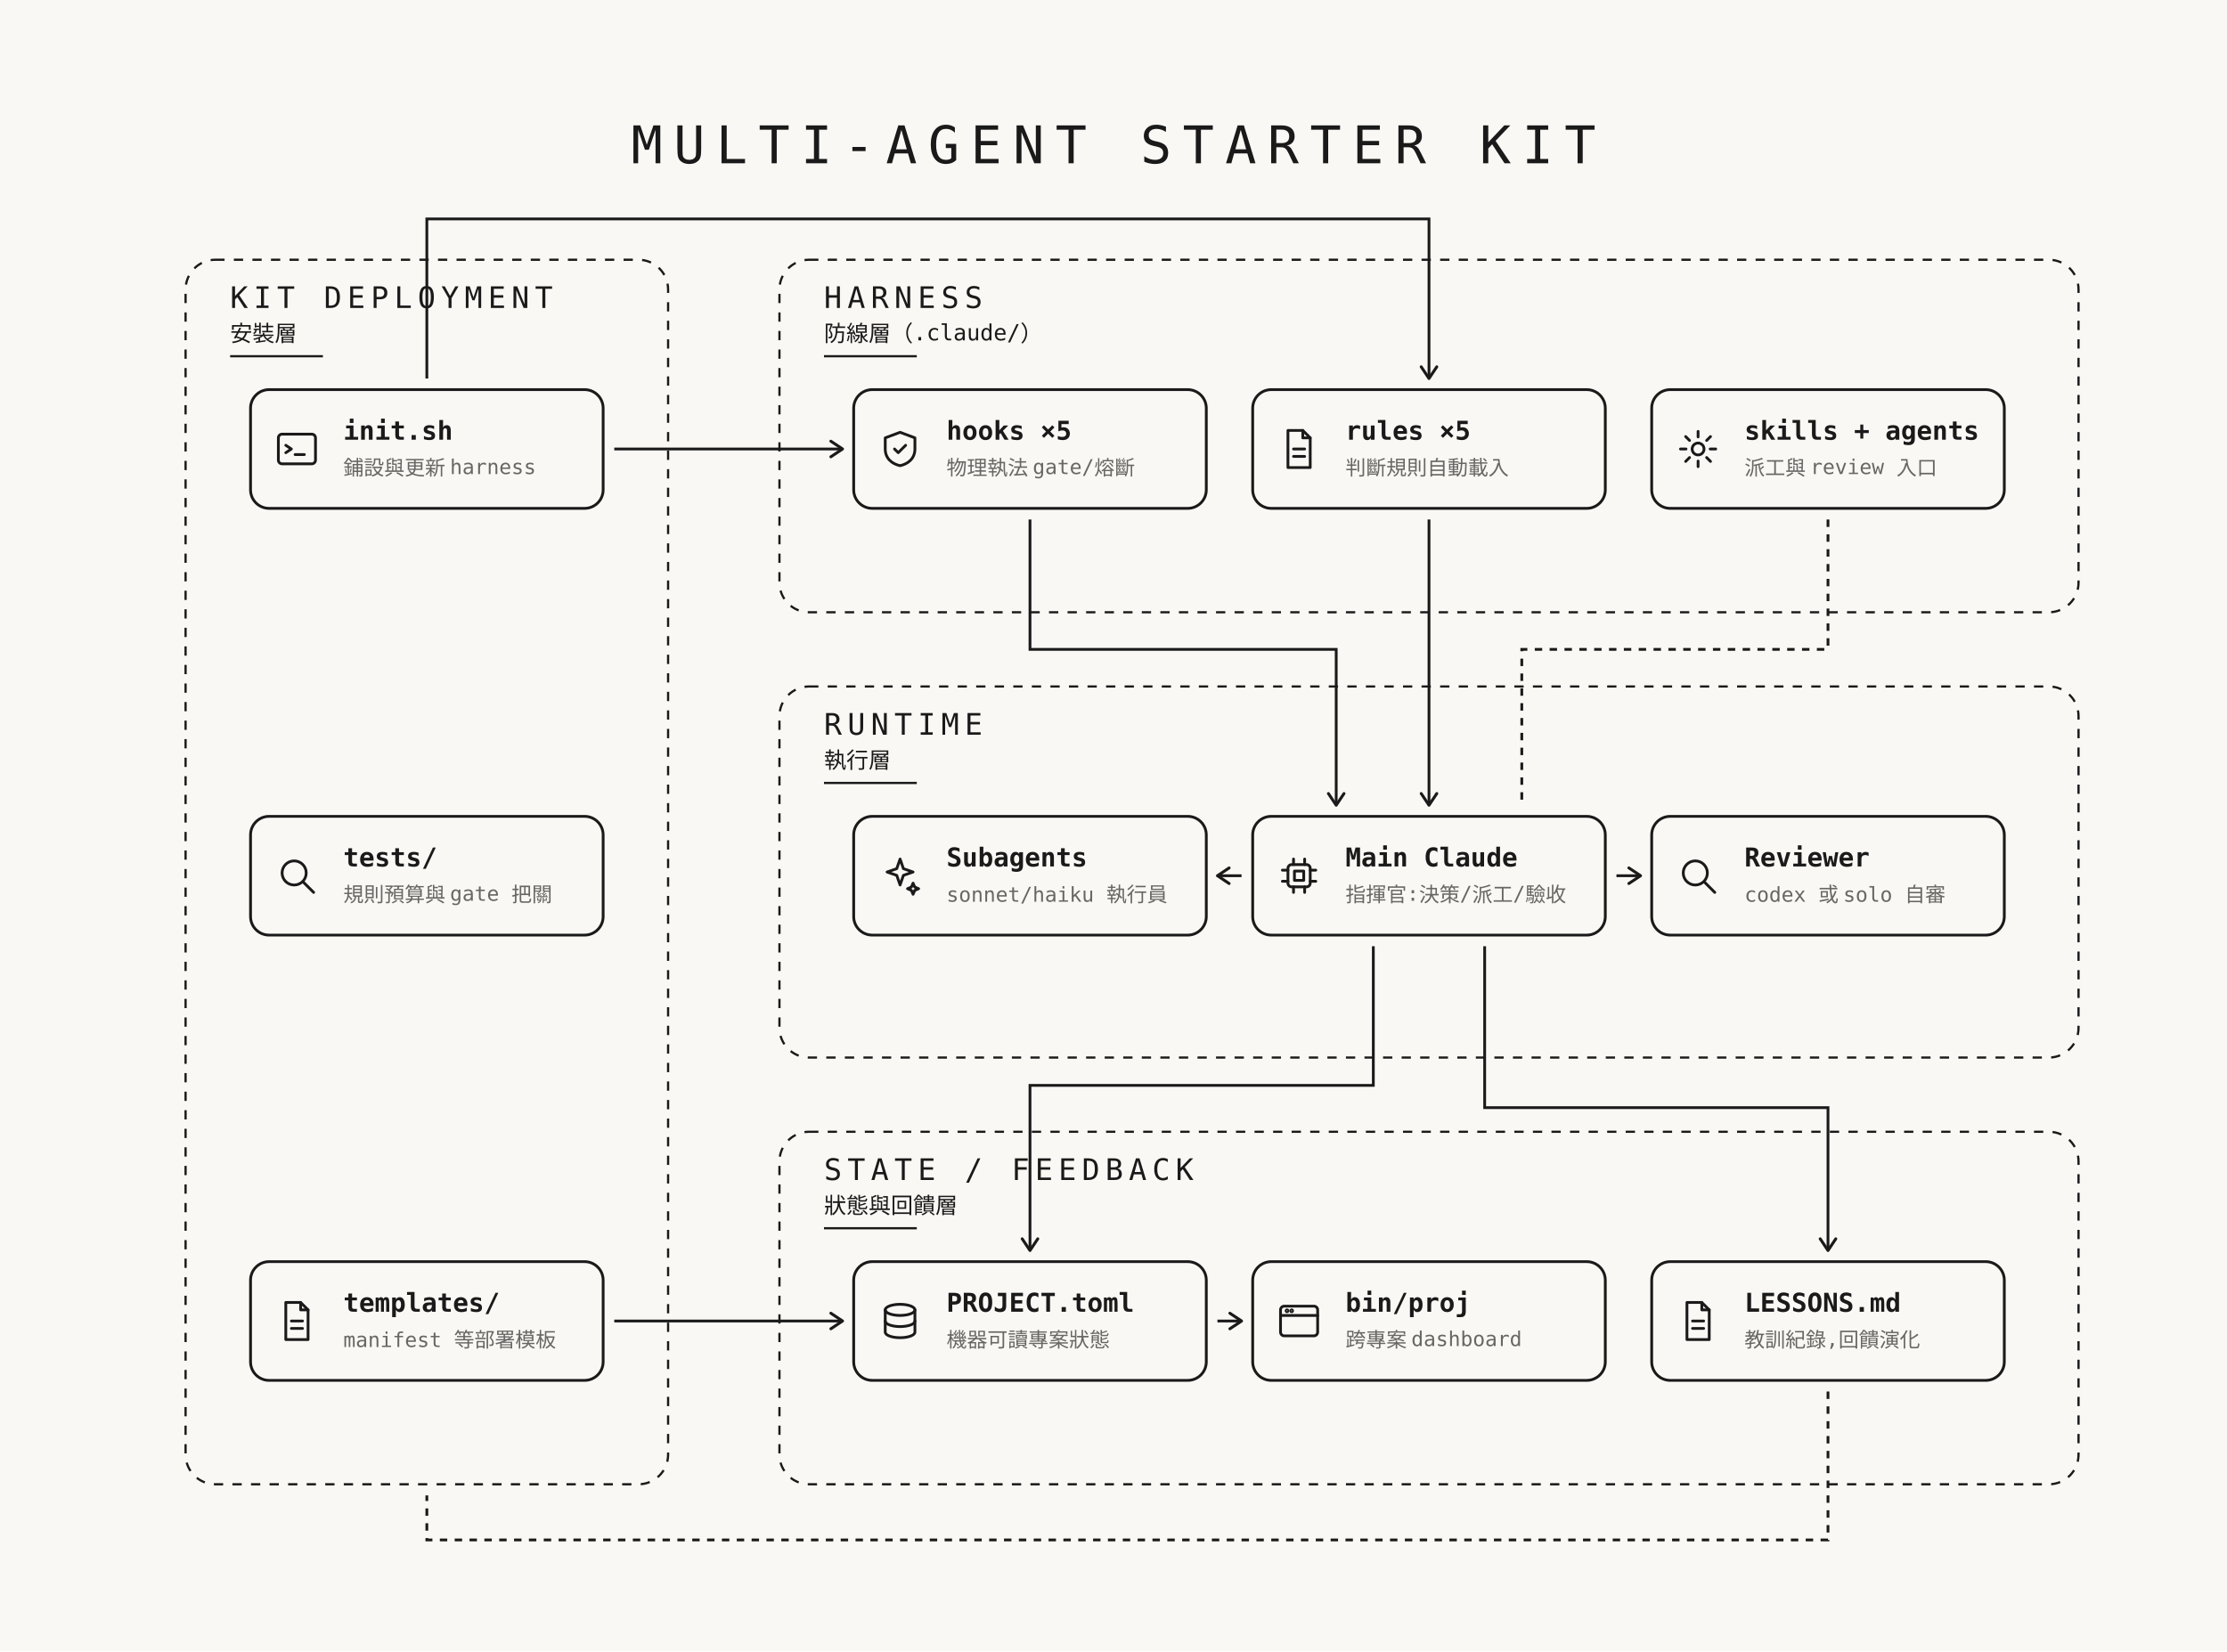
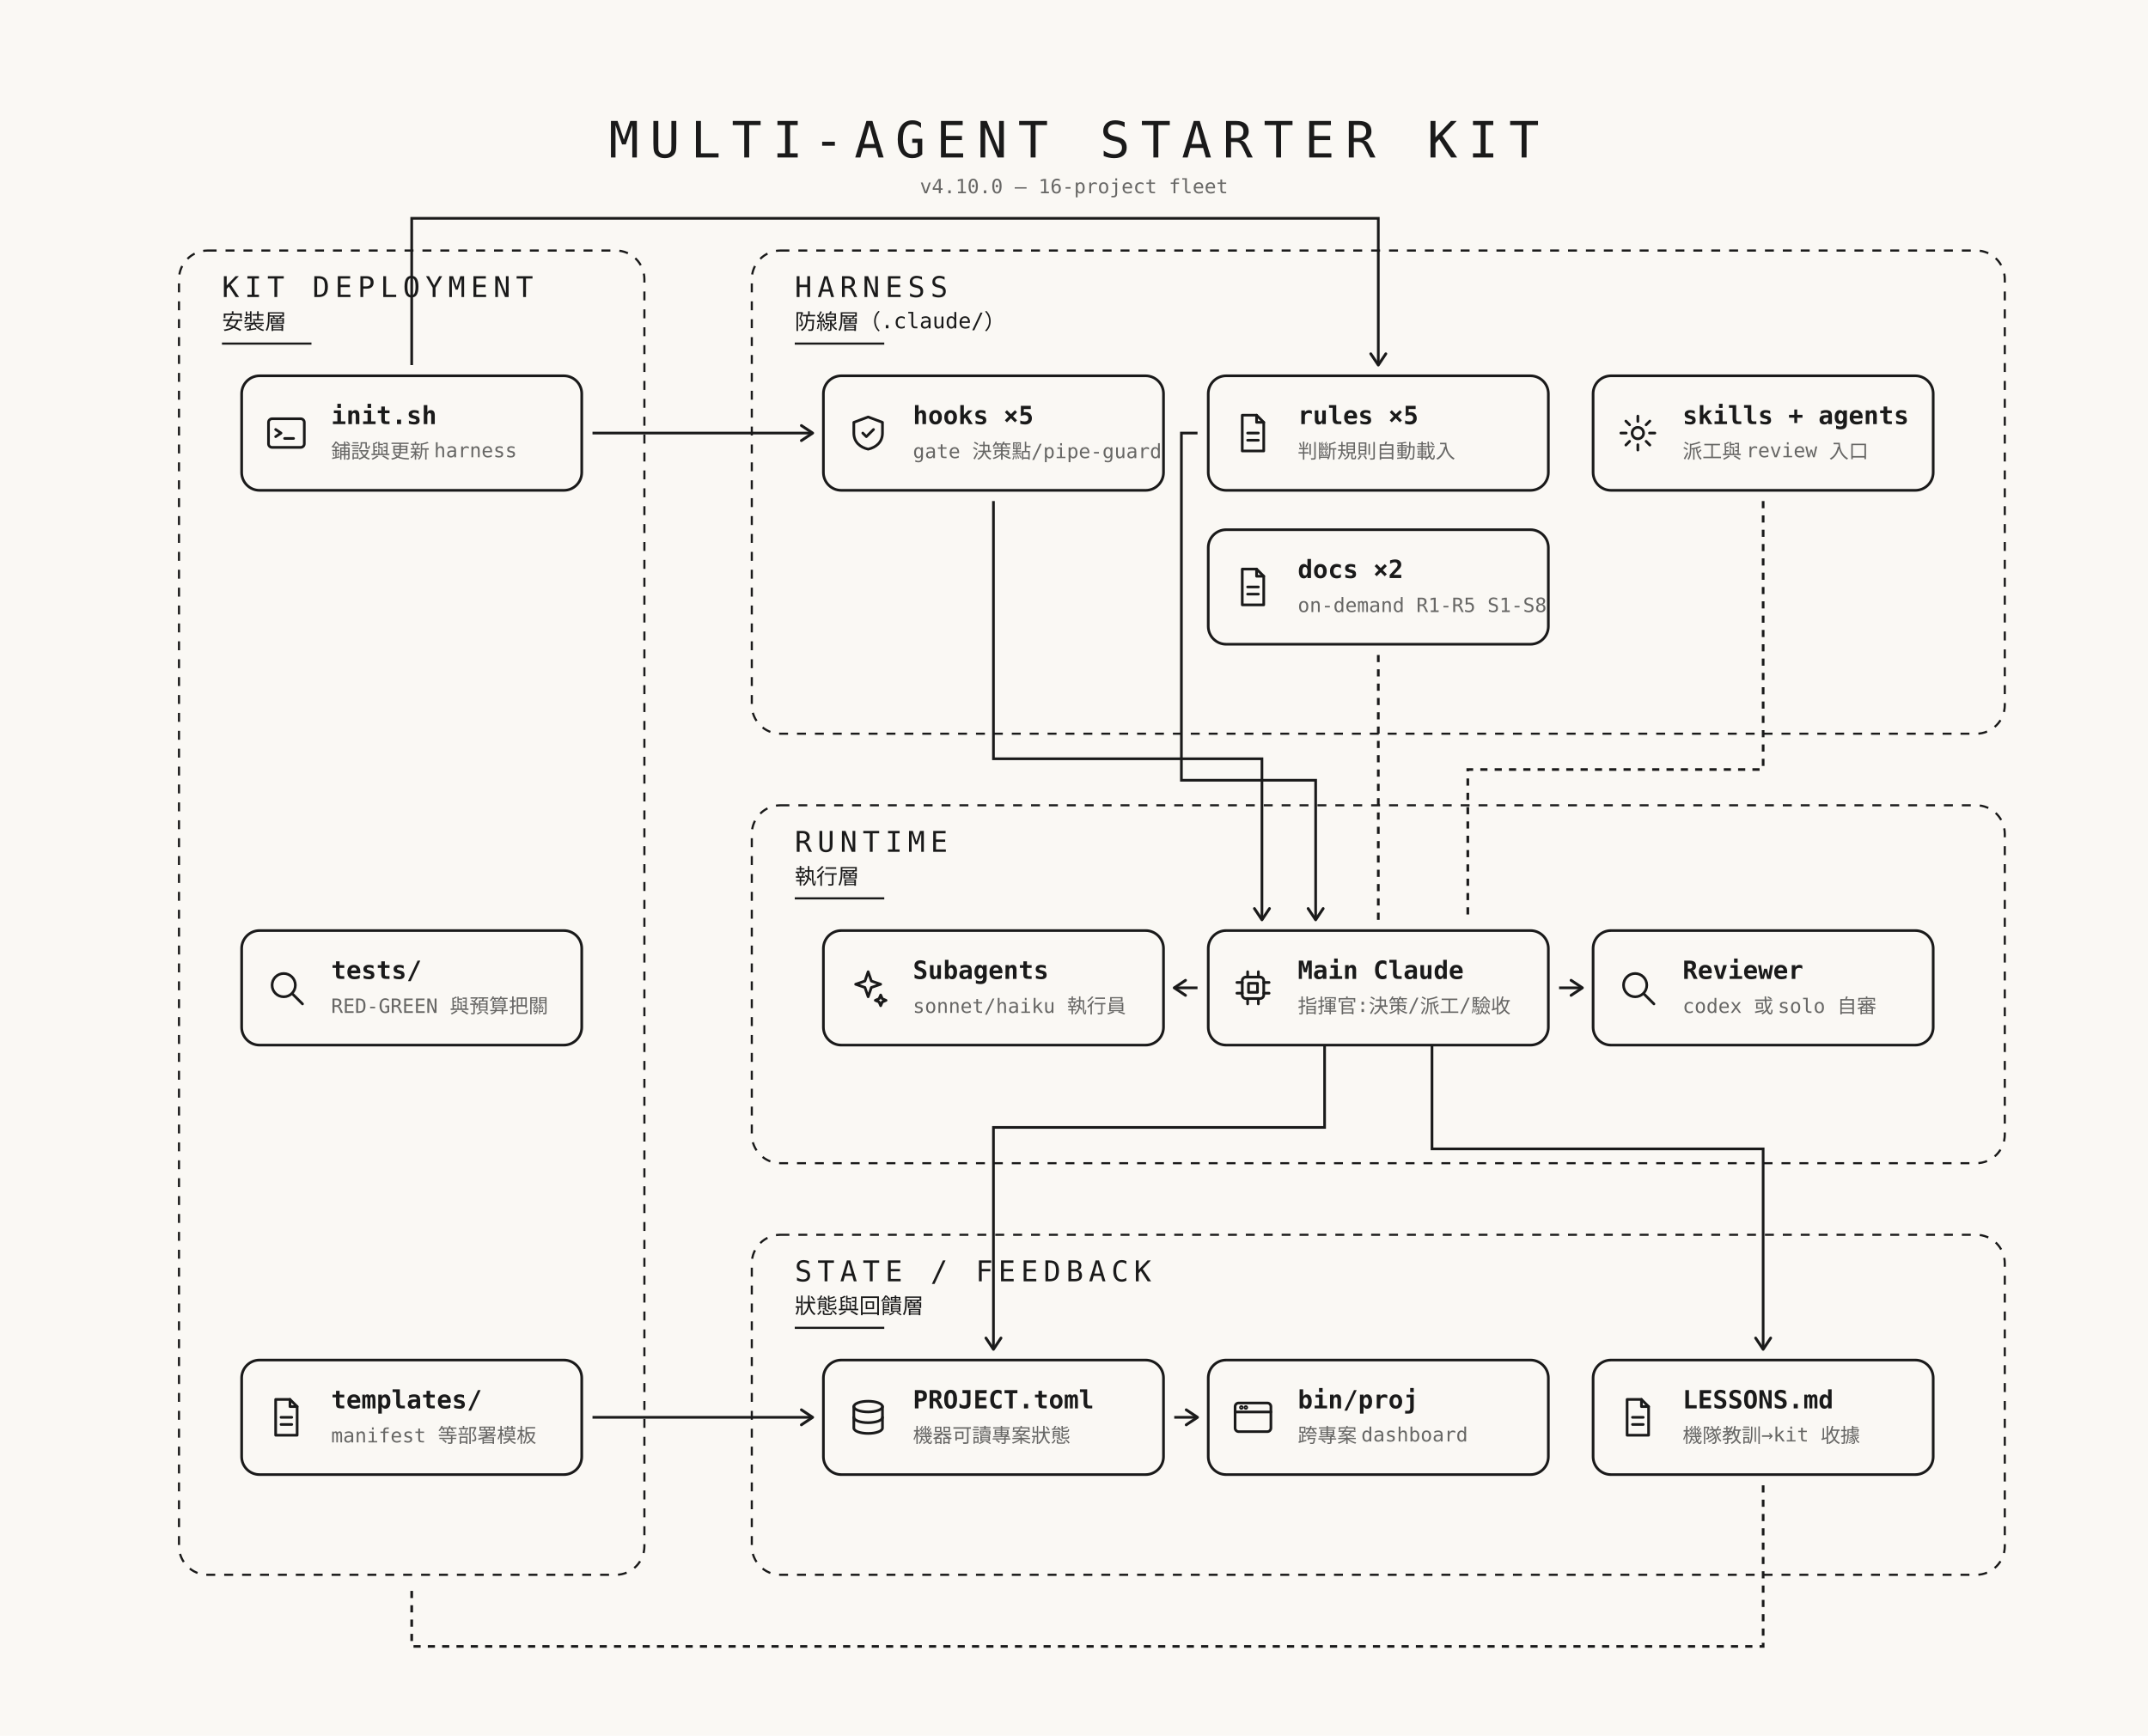
- <svg xmlns="http://www.w3.org/2000/svg" viewBox="0 0 1200 890" font-family="'JetBrains Mono','Noto Sans TC',monospace">
+ <svg xmlns="http://www.w3.org/2000/svg" viewBox="0 0 1200 970" font-family="'JetBrains Mono','Noto Sans TC',monospace">
  <defs>
    <marker id="ah" viewBox="0 0 10 10" refX="8" refY="5" markerWidth="7" markerHeight="7" orient="auto-start-reverse">
      <path d="M2 1L8 5L2 9" fill="none" stroke="#1a1a1a" stroke-width="1.5" stroke-linecap="round" stroke-linejoin="round" />
    </marker>
  </defs>
-   <rect width="1200" height="890" fill="#faf8f4" />
+   <rect width="1200" height="970" fill="#faf8f4" />
  <text x="600" y="88" text-anchor="middle" font-size="28" letter-spacing="6" fill="#1a1a1a">MULTI-AGENT STARTER KIT</text>
+   <text x="600" y="108" text-anchor="middle" font-size="11" fill="#1a1a1a" fill-opacity="0.65">v4.10.0 — 16-project fleet</text>
  <g fill="none" stroke="#1a1a1a" stroke-width="1.2" stroke-dasharray="5 5">
-     <rect x="100" y="140" width="260" height="660" rx="16" />
-     <rect x="420" y="140" width="700" height="190" rx="16" />
-     <rect x="420" y="370" width="700" height="200" rx="16" />
-     <rect x="420" y="610" width="700" height="190" rx="16" />
+     <rect x="100" y="140" width="260" height="740" rx="16" />
+     <rect x="420" y="140" width="700" height="270" rx="16" />
+     <rect x="420" y="450" width="700" height="200" rx="16" />
+     <rect x="420" y="690" width="700" height="190" rx="16" />
  </g>
  <g fill="#1a1a1a">
    <text x="124" y="166" font-size="16" letter-spacing="3">KIT DEPLOYMENT</text>
    <text x="124" y="184" font-size="12">安裝層</text>
    <line x1="124" y1="192" x2="174" y2="192" stroke="#1a1a1a" stroke-width="1.2" />
    <text x="444" y="166" font-size="16" letter-spacing="3">HARNESS</text>
    <text x="444" y="184" font-size="12">防線層（.claude/）</text>
    <line x1="444" y1="192" x2="494" y2="192" stroke="#1a1a1a" stroke-width="1.2" />
-     <text x="444" y="396" font-size="16" letter-spacing="3">RUNTIME</text>
-     <text x="444" y="414" font-size="12">執行層</text>
-     <line x1="444" y1="422" x2="494" y2="422" stroke="#1a1a1a" stroke-width="1.2" />
-     <text x="444" y="636" font-size="16" letter-spacing="3">STATE / FEEDBACK</text>
-     <text x="444" y="654" font-size="12">狀態與回饋層</text>
-     <line x1="444" y1="662" x2="494" y2="662" stroke="#1a1a1a" stroke-width="1.2" />
+     <text x="444" y="476" font-size="16" letter-spacing="3">RUNTIME</text>
+     <text x="444" y="494" font-size="12">執行層</text>
+     <line x1="444" y1="502" x2="494" y2="502" stroke="#1a1a1a" stroke-width="1.2" />
+     <text x="444" y="716" font-size="16" letter-spacing="3">STATE / FEEDBACK</text>
+     <text x="444" y="734" font-size="12">狀態與回饋層</text>
+     <line x1="444" y1="742" x2="494" y2="742" stroke="#1a1a1a" stroke-width="1.2" />
  </g>
  <g fill="none" stroke="#1a1a1a" stroke-width="1.5" marker-end="url(#ah)">
    <path d="M331 242H454" />
-     <path d="M230 204V118H770V204" />
-     <path d="M555 280V350H720V434" />
-     <path d="M770 280V434" />
-     <path d="M669 472H656" />
-     <path d="M871 472H884" />
-     <path d="M740 510V585H555V674" />
-     <path d="M800 510V597H985V674" />
-     <path d="M331 712H454" />
-     <path d="M656 712H669" />
+     <path d="M230 204V122H770V204" />
+     <path d="M555 280V424H705V514" />
+     <path d="M669 242H660V436H735V514" />
+     <path d="M669 552H656" />
+     <path d="M871 552H884" />
+     <path d="M740 584V630H555V754" />
+     <path d="M800 584V642H985V754" />
+     <path d="M331 792H454" />
+     <path d="M656 792H669" />
  </g>
  <g fill="none" stroke="#1a1a1a" stroke-width="1.5" stroke-dasharray="4 4">
-     <path d="M985 280V350H820V434" />
-     <path d="M985 750V830H230V806" />
+     <path d="M985 280V430H820V514" />
+     <path d="M770 366V514" />
+     <path d="M985 830V920H230V886" />
  </g>
  <g>
    <rect x="135" y="210" width="190" height="64" rx="10" fill="#faf8f4" stroke="#1a1a1a" stroke-width="1.5" />
    <g transform="translate(148,230)" fill="none" stroke="#1a1a1a" stroke-width="1.5" stroke-linecap="round" stroke-linejoin="round">
      <rect x="2" y="4" width="20" height="16" rx="2" />
      <path d="M6 10l3 2-3 2" />
      <line x1="11" y1="15" x2="16" y2="15" />
    </g>
    <text x="185" y="237" font-size="14" font-weight="600" fill="#1a1a1a">init.sh</text>
    <text x="185" y="256" font-size="11" fill="#1a1a1a" fill-opacity="0.65">鋪設與更新 harness</text>
-     <rect x="135" y="440" width="190" height="64" rx="10" fill="#faf8f4" stroke="#1a1a1a" stroke-width="1.5" />
-     <g transform="translate(148,460)" fill="none" stroke="#1a1a1a" stroke-width="1.5" stroke-linecap="round" stroke-linejoin="round">
+     <rect x="135" y="520" width="190" height="64" rx="10" fill="#faf8f4" stroke="#1a1a1a" stroke-width="1.5" />
+     <g transform="translate(148,540)" fill="none" stroke="#1a1a1a" stroke-width="1.5" stroke-linecap="round" stroke-linejoin="round">
      <circle cx="10.5" cy="10.5" r="6.5" />
      <line x1="15.5" y1="15.5" x2="21" y2="21" />
    </g>
-     <text x="185" y="467" font-size="14" font-weight="600" fill="#1a1a1a">tests/</text>
-     <text x="185" y="486" font-size="11" fill="#1a1a1a" fill-opacity="0.65">規則預算與 gate 把關</text>
-     <rect x="135" y="680" width="190" height="64" rx="10" fill="#faf8f4" stroke="#1a1a1a" stroke-width="1.5" />
-     <g transform="translate(148,700)" fill="none" stroke="#1a1a1a" stroke-width="1.5" stroke-linecap="round" stroke-linejoin="round">
+     <text x="185" y="547" font-size="14" font-weight="600" fill="#1a1a1a">tests/</text>
+     <text x="185" y="566" font-size="11" fill="#1a1a1a" fill-opacity="0.65">RED-GREEN 與預算把關</text>
+     <rect x="135" y="760" width="190" height="64" rx="10" fill="#faf8f4" stroke="#1a1a1a" stroke-width="1.5" />
+     <g transform="translate(148,780)" fill="none" stroke="#1a1a1a" stroke-width="1.5" stroke-linecap="round" stroke-linejoin="round">
      <path d="M6 2h8l4 4v16H6V2z" />
      <path d="M14 2v4h4" />
      <line x1="9" y1="12" x2="15" y2="12" />
      <line x1="9" y1="16" x2="15" y2="16" />
    </g>
-     <text x="185" y="707" font-size="14" font-weight="600" fill="#1a1a1a">templates/</text>
-     <text x="185" y="726" font-size="11" fill="#1a1a1a" fill-opacity="0.65">manifest 等部署模板</text>
+     <text x="185" y="787" font-size="14" font-weight="600" fill="#1a1a1a">templates/</text>
+     <text x="185" y="806" font-size="11" fill="#1a1a1a" fill-opacity="0.65">manifest 等部署模板</text>
    <rect x="460" y="210" width="190" height="64" rx="10" fill="#faf8f4" stroke="#1a1a1a" stroke-width="1.5" />
    <g transform="translate(473,230)" fill="none" stroke="#1a1a1a" stroke-width="1.5" stroke-linecap="round" stroke-linejoin="round">
      <path d="M12 3l8 3v6c0 5-3.5 8-8 9-4.5-1-8-4-8-9V6l8-3z" />
      <path d="M9 12l2 2 4-4" />
    </g>
    <text x="510" y="237" font-size="14" font-weight="600" fill="#1a1a1a">hooks ×5</text>
-     <text x="510" y="256" font-size="11" fill="#1a1a1a" fill-opacity="0.65">物理執法 gate/熔斷</text>
+     <text x="510" y="256" font-size="11" fill="#1a1a1a" fill-opacity="0.65">gate 決策點/pipe-guard</text>
    <rect x="675" y="210" width="190" height="64" rx="10" fill="#faf8f4" stroke="#1a1a1a" stroke-width="1.5" />
    <g transform="translate(688,230)" fill="none" stroke="#1a1a1a" stroke-width="1.5" stroke-linecap="round" stroke-linejoin="round">
      <path d="M6 2h8l4 4v16H6V2z" />
      <path d="M14 2v4h4" />
      <line x1="9" y1="12" x2="15" y2="12" />
      <line x1="9" y1="16" x2="15" y2="16" />
    </g>
    <text x="725" y="237" font-size="14" font-weight="600" fill="#1a1a1a">rules ×5</text>
    <text x="725" y="256" font-size="11" fill="#1a1a1a" fill-opacity="0.65">判斷規則自動載入</text>
    <rect x="890" y="210" width="190" height="64" rx="10" fill="#faf8f4" stroke="#1a1a1a" stroke-width="1.5" />
    <g transform="translate(903,230)" fill="none" stroke="#1a1a1a" stroke-width="1.5" stroke-linecap="round" stroke-linejoin="round">
      <circle cx="12" cy="12" r="3.2" />
      <path d="M12 2.5v3M12 18.5v3M2.5 12h3M18.5 12h3M5.3 5.3l2.1 2.1M16.6 16.6l2.1 2.1M18.7 5.3l-2.1 2.1M7.4 16.6l-2.1 2.1" />
    </g>
    <text x="940" y="237" font-size="14" font-weight="600" fill="#1a1a1a">skills + agents</text>
    <text x="940" y="256" font-size="11" fill="#1a1a1a" fill-opacity="0.65">派工與 review 入口</text>
-     <rect x="460" y="440" width="190" height="64" rx="10" fill="#faf8f4" stroke="#1a1a1a" stroke-width="1.5" />
-     <g transform="translate(473,460)" fill="none" stroke="#1a1a1a" stroke-width="1.5" stroke-linecap="round" stroke-linejoin="round">
+     <rect x="675" y="296" width="190" height="64" rx="10" fill="#faf8f4" stroke="#1a1a1a" stroke-width="1.5" />
+     <g transform="translate(688,316)" fill="none" stroke="#1a1a1a" stroke-width="1.5" stroke-linecap="round" stroke-linejoin="round">
+       <path d="M6 2h8l4 4v16H6V2z" />
+       <path d="M14 2v4h4" />
+       <line x1="9" y1="12" x2="15" y2="12" />
+       <line x1="9" y1="16" x2="15" y2="16" />
+     </g>
+     <text x="725" y="323" font-size="14" font-weight="600" fill="#1a1a1a">docs ×2</text>
+     <text x="725" y="342" font-size="11" fill="#1a1a1a" fill-opacity="0.65">on-demand R1-R5 S1-S8</text>
+     <rect x="460" y="520" width="190" height="64" rx="10" fill="#faf8f4" stroke="#1a1a1a" stroke-width="1.5" />
+     <g transform="translate(473,540)" fill="none" stroke="#1a1a1a" stroke-width="1.5" stroke-linecap="round" stroke-linejoin="round">
      <path d="M12 3l1.8 5.2L19 10l-5.2 1.8L12 17l-1.8-5.2L5 10l5.2-1.8L12 3z" />
      <path d="M19 16l.9 2.1L22 19l-2.1.9L19 22l-.9-2.1L16 19l2.1-.9L19 16z" />
    </g>
-     <text x="510" y="467" font-size="14" font-weight="600" fill="#1a1a1a">Subagents</text>
-     <text x="510" y="486" font-size="11" fill="#1a1a1a" fill-opacity="0.65">sonnet/haiku 執行員</text>
-     <rect x="675" y="440" width="190" height="64" rx="10" fill="#faf8f4" stroke="#1a1a1a" stroke-width="1.5" />
-     <g transform="translate(688,460)" fill="none" stroke="#1a1a1a" stroke-width="1.5" stroke-linecap="round" stroke-linejoin="round">
+     <text x="510" y="547" font-size="14" font-weight="600" fill="#1a1a1a">Subagents</text>
+     <text x="510" y="566" font-size="11" fill="#1a1a1a" fill-opacity="0.65">sonnet/haiku 執行員</text>
+     <rect x="675" y="520" width="190" height="64" rx="10" fill="#faf8f4" stroke="#1a1a1a" stroke-width="1.5" />
+     <g transform="translate(688,540)" fill="none" stroke="#1a1a1a" stroke-width="1.5" stroke-linecap="round" stroke-linejoin="round">
      <rect x="6" y="6" width="12" height="12" rx="2" />
      <rect x="9.5" y="9.5" width="5" height="5" />
      <path d="M9 6V3M15 6V3M9 21v-3M15 21v-3M6 9H3M6 15H3M21 9h-3M21 15h-3" />
    </g>
-     <text x="725" y="467" font-size="14" font-weight="600" fill="#1a1a1a">Main Claude</text>
-     <text x="725" y="486" font-size="11" fill="#1a1a1a" fill-opacity="0.65">指揮官:決策/派工/驗收</text>
-     <rect x="890" y="440" width="190" height="64" rx="10" fill="#faf8f4" stroke="#1a1a1a" stroke-width="1.5" />
-     <g transform="translate(903,460)" fill="none" stroke="#1a1a1a" stroke-width="1.5" stroke-linecap="round" stroke-linejoin="round">
+     <text x="725" y="547" font-size="14" font-weight="600" fill="#1a1a1a">Main Claude</text>
+     <text x="725" y="566" font-size="11" fill="#1a1a1a" fill-opacity="0.65">指揮官:決策/派工/驗收</text>
+     <rect x="890" y="520" width="190" height="64" rx="10" fill="#faf8f4" stroke="#1a1a1a" stroke-width="1.5" />
+     <g transform="translate(903,540)" fill="none" stroke="#1a1a1a" stroke-width="1.5" stroke-linecap="round" stroke-linejoin="round">
      <circle cx="10.5" cy="10.5" r="6.5" />
      <line x1="15.5" y1="15.5" x2="21" y2="21" />
    </g>
-     <text x="940" y="467" font-size="14" font-weight="600" fill="#1a1a1a">Reviewer</text>
-     <text x="940" y="486" font-size="11" fill="#1a1a1a" fill-opacity="0.65">codex 或 solo 自審</text>
-     <rect x="460" y="680" width="190" height="64" rx="10" fill="#faf8f4" stroke="#1a1a1a" stroke-width="1.5" />
-     <g transform="translate(473,700)" fill="none" stroke="#1a1a1a" stroke-width="1.5" stroke-linecap="round" stroke-linejoin="round">
+     <text x="940" y="547" font-size="14" font-weight="600" fill="#1a1a1a">Reviewer</text>
+     <text x="940" y="566" font-size="11" fill="#1a1a1a" fill-opacity="0.65">codex 或 solo 自審</text>
+     <rect x="460" y="760" width="190" height="64" rx="10" fill="#faf8f4" stroke="#1a1a1a" stroke-width="1.5" />
+     <g transform="translate(473,780)" fill="none" stroke="#1a1a1a" stroke-width="1.5" stroke-linecap="round" stroke-linejoin="round">
      <ellipse cx="12" cy="6" rx="8" ry="3" />
      <path d="M4 6v12c0 1.7 3.6 3 8 3s8-1.3 8-3V6" />
      <path d="M4 12c0 1.7 3.6 3 8 3s8-1.3 8-3" />
    </g>
-     <text x="510" y="707" font-size="14" font-weight="600" fill="#1a1a1a">PROJECT.toml</text>
-     <text x="510" y="726" font-size="11" fill="#1a1a1a" fill-opacity="0.65">機器可讀專案狀態</text>
-     <rect x="675" y="680" width="190" height="64" rx="10" fill="#faf8f4" stroke="#1a1a1a" stroke-width="1.5" />
-     <g transform="translate(688,700)" fill="none" stroke="#1a1a1a" stroke-width="1.5" stroke-linecap="round" stroke-linejoin="round">
+     <text x="510" y="787" font-size="14" font-weight="600" fill="#1a1a1a">PROJECT.toml</text>
+     <text x="510" y="806" font-size="11" fill="#1a1a1a" fill-opacity="0.65">機器可讀專案狀態</text>
+     <rect x="675" y="760" width="190" height="64" rx="10" fill="#faf8f4" stroke="#1a1a1a" stroke-width="1.5" />
+     <g transform="translate(688,780)" fill="none" stroke="#1a1a1a" stroke-width="1.5" stroke-linecap="round" stroke-linejoin="round">
      <rect x="2" y="4" width="20" height="16" rx="2" />
      <line x1="2" y1="9" x2="22" y2="9" />
      <circle cx="5.5" cy="6.5" r="0.5" />
      <circle cx="8" cy="6.5" r="0.5" />
    </g>
-     <text x="725" y="707" font-size="14" font-weight="600" fill="#1a1a1a">bin/proj</text>
-     <text x="725" y="726" font-size="11" fill="#1a1a1a" fill-opacity="0.65">跨專案 dashboard</text>
-     <rect x="890" y="680" width="190" height="64" rx="10" fill="#faf8f4" stroke="#1a1a1a" stroke-width="1.5" />
-     <g transform="translate(903,700)" fill="none" stroke="#1a1a1a" stroke-width="1.5" stroke-linecap="round" stroke-linejoin="round">
+     <text x="725" y="787" font-size="14" font-weight="600" fill="#1a1a1a">bin/proj</text>
+     <text x="725" y="806" font-size="11" fill="#1a1a1a" fill-opacity="0.65">跨專案 dashboard</text>
+     <rect x="890" y="760" width="190" height="64" rx="10" fill="#faf8f4" stroke="#1a1a1a" stroke-width="1.5" />
+     <g transform="translate(903,780)" fill="none" stroke="#1a1a1a" stroke-width="1.5" stroke-linecap="round" stroke-linejoin="round">
      <path d="M6 2h8l4 4v16H6V2z" />
      <path d="M14 2v4h4" />
      <line x1="9" y1="12" x2="15" y2="12" />
      <line x1="9" y1="16" x2="15" y2="16" />
    </g>
-     <text x="940" y="707" font-size="14" font-weight="600" fill="#1a1a1a">LESSONS.md</text>
-     <text x="940" y="726" font-size="11" fill="#1a1a1a" fill-opacity="0.65">教訓紀錄,回饋演化</text>
+     <text x="940" y="787" font-size="14" font-weight="600" fill="#1a1a1a">LESSONS.md</text>
+     <text x="940" y="806" font-size="11" fill="#1a1a1a" fill-opacity="0.65">機隊教訓→kit 收據</text>
  </g>
</svg>
